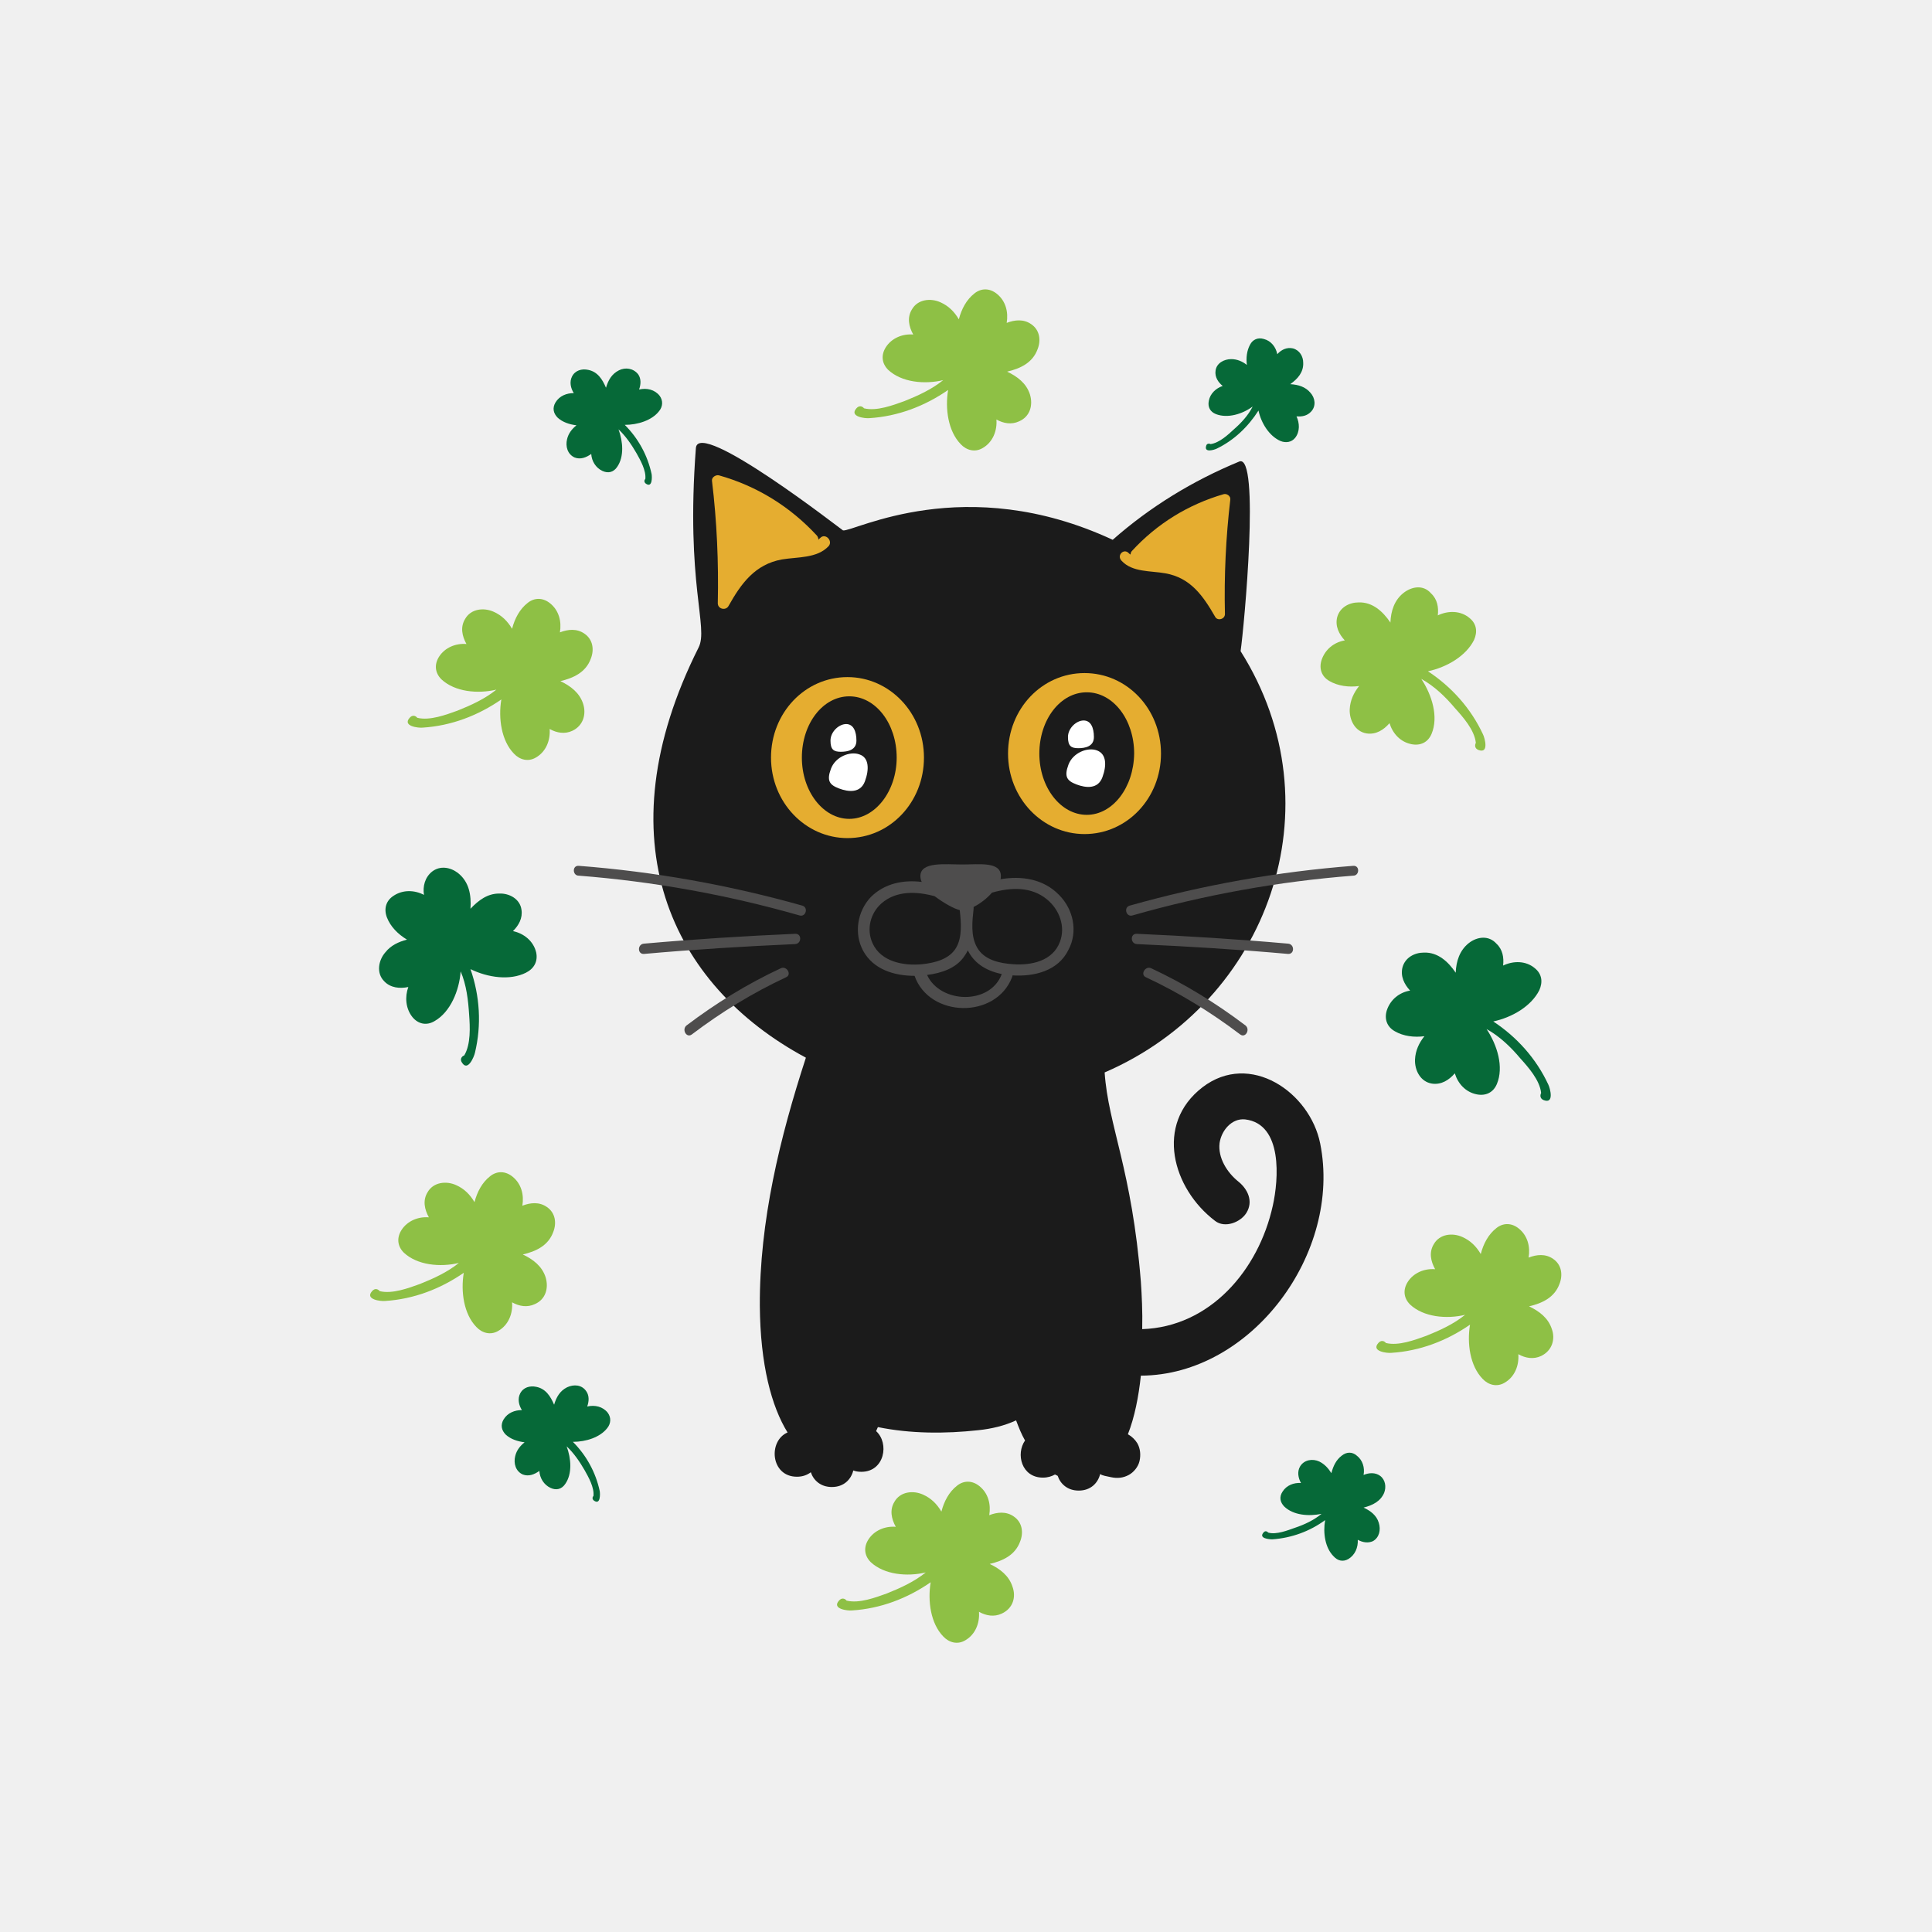
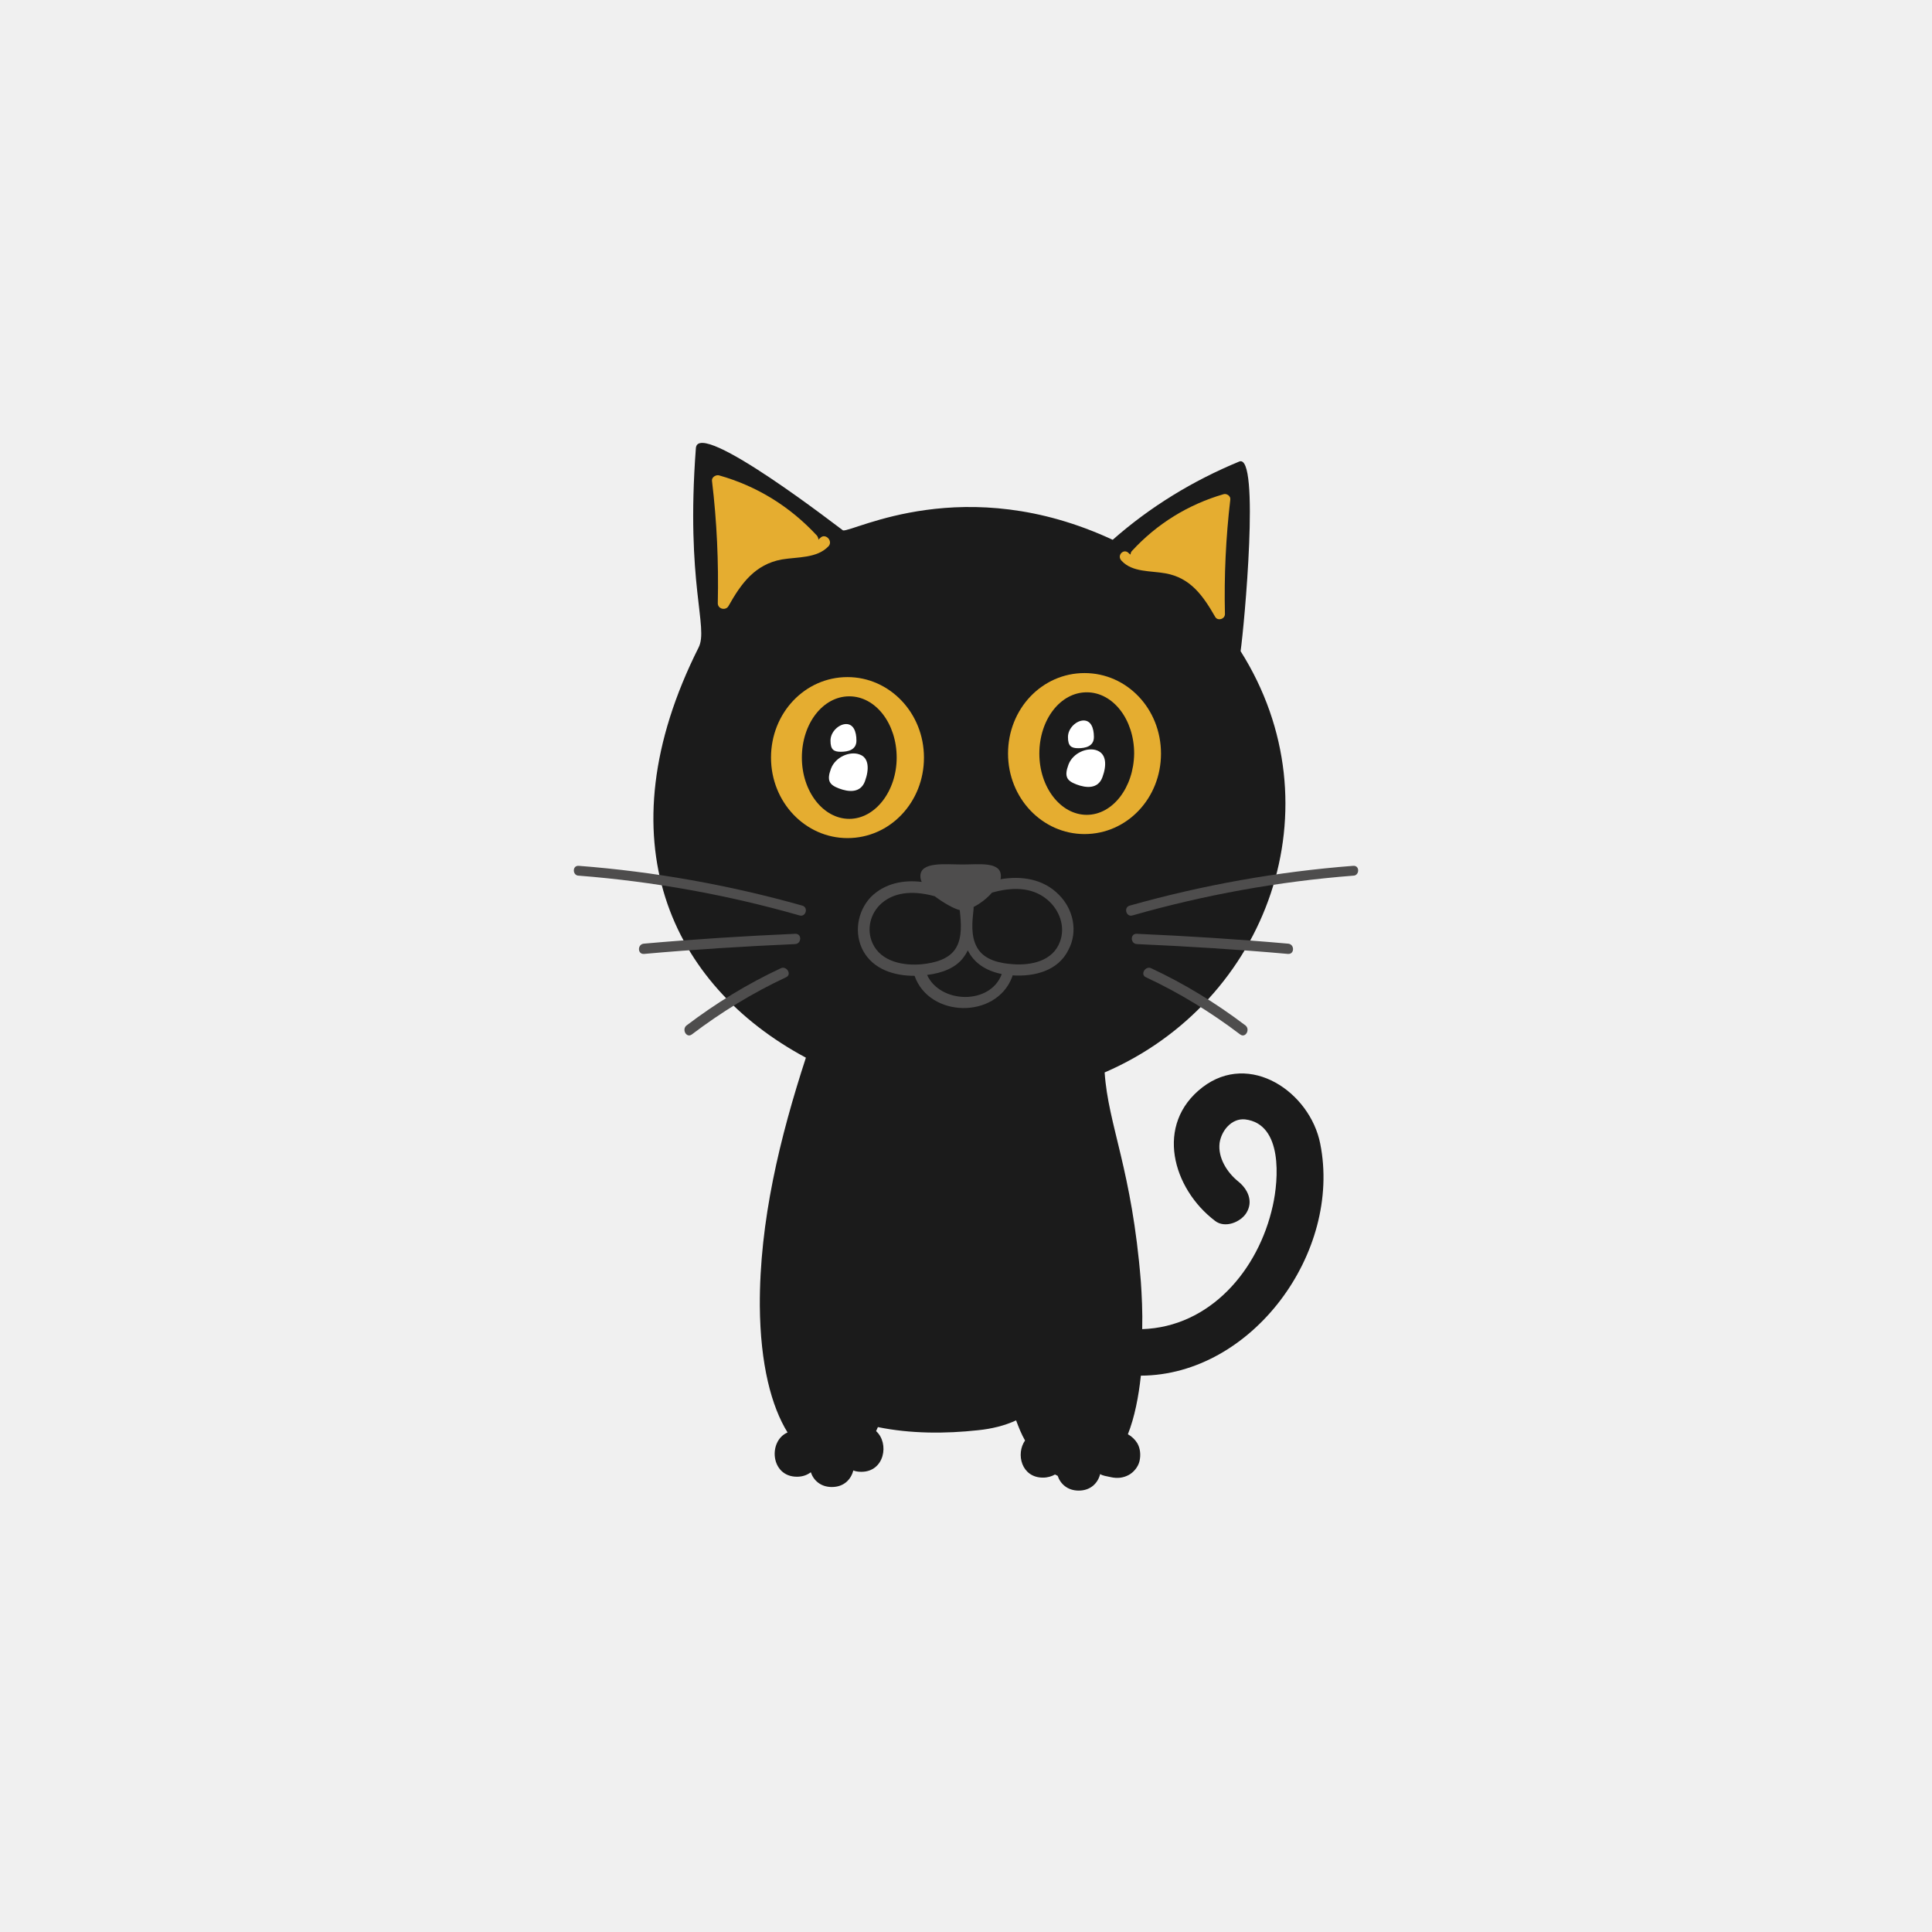
<svg xmlns="http://www.w3.org/2000/svg" viewBox="0 0 432 432">
  <style type="text/css">
- 	.st0{fill:#3B4F20;}
- 	.st1{fill:#8CB225;}
- 	.st2{fill:#020203;}
- 	.st3{fill:#4A5C2D;}
	.st4{fill:#FFFFFF;}
- 	.st5{fill:#E2CF1B;}
- 	.st6{fill:#718A2A;}
- 	.st7{fill:#DFBB20;}
- 	.st8{fill:#EAC839;}
	.st9{fill:#1B1B1B;}
- 	.st10{fill:#8EC045;}
- 	.st11{fill:#066938;}
	.st12{fill:#E5AD30;}
	.st13{fill:#4E4D4D;}
- 	.st14{fill:#8BB226;}
- 	.st15{fill:#CD1A25;}
- 	.st16{fill:#4B6426;}
- 	.st17{fill:#7D9E3C;}
- 	.st18{fill:#3C4F20;}
- 	.st19{fill:#384A1F;}
- 	.st20{fill:#E7E6E6;}
- 	.st21{fill:#D4A624;}
- 	.st22{fill:#F7F0E3;}
- 	.st23{fill:#D2A206;}
- 	.st24{fill:#CE9835;}
- 	.st25{fill:#E5D9C2;}
- 	.st26{fill:#E2AE42;}
- 	.st27{fill:#EEDBBE;}
- 	.st28{fill:#F9EA31;}
- 	.st29{fill:#EB6518;}
- 	.st30{fill:#0A7132;}
- 	.st31{fill:#FFE109;}
- 	.st32{fill:#D76013;}
- 	.st33{fill:#BBA763;}
- 	.st34{fill:#7FA22A;}
- 	.st35{fill:#5B321B;}
- 	.st36{fill:#4A2615;}
- 	.st37{fill:#D6AD08;}
- 	.st38{fill:#F7BBBD;}
- 	.st39{fill:#D76324;}
- 	.st40{fill:#607829;}
- 	.st41{fill:#715C3B;}
- 	.st42{fill:#644F34;}
- 	.st43{fill:#89704C;}
- 	.st44{fill:#B2A38F;}
- 	.st45{fill:#A59076;}
- 	.st46{fill:#FFDE0D;}
- 	.st47{fill:#34AA4A;}
- 	.st48{fill:#75388D;}
- 	.st49{fill:#BBBBBB;}
- 	.st50{fill:#A9A9AA;}
- 	.st51{fill:#06993B;}
- 	.st52{fill:#CDCCCC;}
- 	.st53{fill:#4D2563;}
- 	.st54{fill:#E3B320;}
- 	.st55{fill:#0B9541;}
- 	.st56{fill:#264D23;}
- 	.st57{fill:#FDC834;}
- 	.st58{fill:#8C633A;}
- 	.st59{fill:#B5A059;}
- 	.st60{fill:#F2F2F2;}
- 	.st61{fill:#808181;}
- 	.st62{fill:#62A930;}
- 	.st63{fill:#A1C746;}
- 	.st64{fill:#85B04B;}
- 	.st65{fill:#5E802C;}
- 	.st66{fill:#BFD783;}
- 	.st67{fill:#EFC9AF;}
- 	.st68{fill:#343434;}
- 	.st69{fill:#EB5B28;}
- 	.st70{fill:#D1A98D;}
- 	.st71{fill:#E0A9B8;}
- 	.st72{fill:#754D24;}
- 	.st73{fill:#B2D17B;}
- 	.st74{fill:#62B338;}
- 	.st75{fill:#274E22;}
- 	.st76{fill:#CCDC81;}
- 	.st77{fill-rule:evenodd;clip-rule:evenodd;fill:#85B04B;}
- 	.st78{fill:#509733;}
- 	.st79{fill:#203F1E;}
- 	.st80{fill:#20963A;}
- 	.st81{fill:#62246B;}
- 	.st82{fill:#FDCA02;}
- 	.st83{fill:#B4CD50;}
- 	.st84{fill:#5C792A;}
- 	.st85{fill:#C29347;}
- 	.st86{fill:#4D5C22;}
- 	.st87{fill:none;}
- 	.st88{fill:#E19C11;}
- 	.st89{fill:#E5C997;}
- 	.st90{fill:#009245;}
- 	.st91{fill:#48AE4D;}
- 	.st92{fill:#049348;}
- 	.st93{fill:#04683B;}
- 	.st94{fill:#F8AE4C;}
- 	.st95{fill:#C57B39;}
- 	.st96{fill:#231F20;}
- 	.st97{fill:#BC2333;}
- 	.st98{fill:#EF7A7B;}
- 	.st99{fill:#46AE51;}
- 	.st100{fill:#07924B;}
- 	.st101{fill-rule:evenodd;clip-rule:evenodd;fill:#231F20;}
- 	.st102{fill:#279A9A;}
- 	.st103{fill:#8E3189;}
- 	.st104{fill:#9F6E8E;}
- 	.st105{fill:#3C3C3B;}
- 	.st106{fill:#00A69C;}
- 	.st107{fill:#D5DB41;}
- 	.st108{fill:#E04542;}
- 	.st109{fill:#9F1F3B;}
- 	.st110{fill:#EB5C35;}
- 	.st111{fill:#F9B233;}
- 	.st112{fill:#008D36;}
- 	.st113{fill:#F39200;}
- 	.st114{fill:#F2D8BD;}
- 	.st115{fill:#3AAA35;}
- 	.st116{fill:#95C11F;}
- 	.st117{fill:#7F5FA5;}
- 	.st118{fill:#5FA55F;}
- 	.st119{fill:#A55F8F;}
- 	.st120{fill:#229538;}
- 	.st121{fill:#622369;}
- 	.st122{fill:#FCC804;}
- 	.st123{fill:#628FB8;}
- 	.st124{fill:#B2B2B2;}
- 	.st125{fill:#63B8A4;}
- 	.st126{fill:#FDCE6C;}
- 	.st127{fill:#C8DADC;}
- 	.st128{fill:#ED6B6E;}
- 	.st129{fill:#EC6365;}
- 	.st130{fill:#8FC14D;}
- 	.st131{fill:#FECE6C;}
- 	.st132{fill:#037132;}
- 	.st133{fill:#B5CD25;}
- 	.st134{fill:#137E35;}
- 	.st135{fill:#7DBA28;}
- 	.st136{fill:#50AE32;}
- 	.st137{fill:#04612D;}
- 	.st138{fill:#F0828B;}
- 	.st139{fill:#63348B;}
- 	.st140{fill:#CF75AC;}
- 	.st141{fill:#895B7E;}
- 	.st142{fill:#AD94C4;}
- 	.st143{fill:#C581AB;}
- 	.st144{fill:#D1BAB0;}
- 	.st145{fill:#EF7B7C;}
- 	.st146{fill:#F7C0C2;}
- 	.st147{fill:#4F1C31;}
- 	.st148{fill:#9C3760;}
- 	.st149{fill:#A8768F;}
- 	.st150{fill:#A04170;}
- 	.st151{fill:#6CB863;}

  </style>
-   <path class="st10" d="M313.8 132.6c-2 1.6-2.8 4-2.9 6.6 -1.7-2.5-4-4.6-7.1-4.5 -2.1 0-4.2 1.1-4.8 3.3 -0.5 2 0.4 3.8 1.7 5.2 -2.4 0.4-4.4 2-5.2 4.4 -0.6 1.9 0 3.7 1.8 4.7 1.9 1.1 4.3 1.4 6.6 1.1 -1.2 1.5-2 3.2-2.1 5.2 -0.1 2.4 1.2 5 3.8 5.4 2.1 0.3 3.8-0.8 5.1-2.3 0.7 2.3 2.4 4.2 4.9 4.7 2 0.4 3.7-0.4 4.5-2.3 1.6-3.8 0.1-8.7-2.3-12.3 2.9 1.6 5.4 4 7.5 6.5 1.8 2 4.4 4.9 4.7 7.8 -0.3 0.6-0.2 1.3 0.6 1.6 2.4 0.9 1.4-2.7 1-3.5 -2.7-5.8-7-10.6-12.3-14.1 4.2-0.9 8.5-3.4 10.3-7 0.8-1.8 0.6-3.6-1-4.9 -2-1.7-4.8-1.7-7.1-0.6 0.2-1.8-0.1-3.6-1.5-4.9C318.3 130.7 315.7 131.1 313.8 132.6z" />
-   <path class="st10" d="M130.4 157.4c-0.8-2.5-2.8-4-5.1-5.1 3-0.7 5.7-2 6.8-5 0.8-2 0.5-4.3-1.4-5.6 -1.7-1.2-3.7-1-5.5-0.3 0.4-2.4-0.2-4.9-2.2-6.5 -1.6-1.3-3.5-1.3-5-0.1 -1.8 1.4-2.9 3.5-3.5 5.8 -1-1.7-2.3-3-4.1-3.8 -2.2-1-5.1-0.7-6.4 1.6 -1.1 1.8-0.7 3.8 0.3 5.6 -2.4-0.2-4.8 0.8-6.1 2.8 -1.1 1.7-1 3.6 0.5 5.1 3 2.8 8.1 3.3 12.3 2.3 -2.6 2.1-5.7 3.5-8.7 4.7 -2.5 0.9-6.2 2.3-9 1.6 -0.4-0.5-1.1-0.7-1.7 0 -1.7 1.9 2 2.3 2.9 2.2 6.4-0.4 12.4-2.7 17.6-6.3 -0.7 4.2 0 9.2 2.8 12.1 1.3 1.4 3.2 1.9 4.9 0.9 2.3-1.3 3.3-3.9 3.1-6.4 1.6 0.9 3.4 1.2 5.1 0.4C130.5 162.2 131.1 159.6 130.4 157.4z" />
-   <path class="st10" d="M230.3 88.2c-0.8-2.5-2.8-4-5.1-5.1 3-0.7 5.7-2 6.8-5 0.8-2 0.5-4.3-1.4-5.6 -1.7-1.2-3.7-1-5.5-0.3 0.4-2.4-0.2-4.9-2.2-6.5 -1.6-1.3-3.5-1.3-5-0.1 -1.8 1.4-2.9 3.5-3.5 5.8 -1-1.7-2.3-3-4.1-3.8 -2.2-1-5.1-0.7-6.4 1.6 -1.1 1.8-0.7 3.8 0.3 5.6 -2.4-0.2-4.8 0.8-6.1 2.8 -1.1 1.7-1 3.6 0.5 5.1 3 2.8 8.1 3.3 12.3 2.3 -2.6 2.1-5.7 3.5-8.7 4.7 -2.5 0.9-6.2 2.3-9 1.6 -0.4-0.5-1.1-0.7-1.7 0 -1.7 1.9 2 2.3 2.9 2.2 6.4-0.4 12.4-2.7 17.6-6.3 -0.7 4.2 0 9.2 2.8 12.1 1.3 1.4 3.2 1.9 4.9 0.9 2.3-1.3 3.3-3.9 3.1-6.4 1.6 0.9 3.4 1.2 5.1 0.4C230.4 93.1 231 90.5 230.3 88.2z" />
-   <path class="st10" d="M122 285.6c-0.8-2.5-2.8-4-5.1-5.1 3-0.7 5.7-2 6.8-5 0.8-2 0.5-4.3-1.4-5.6 -1.7-1.2-3.7-1-5.5-0.3 0.4-2.4-0.2-4.9-2.2-6.5 -1.6-1.3-3.5-1.3-5-0.1 -1.8 1.4-2.9 3.5-3.5 5.8 -1-1.7-2.3-3-4.1-3.8 -2.2-1-5.1-0.7-6.4 1.6 -1.1 1.8-0.7 3.8 0.3 5.6 -2.4-0.2-4.8 0.8-6.1 2.8 -1.1 1.7-1 3.6 0.5 5.1 3 2.8 8.1 3.3 12.3 2.3 -2.6 2.1-5.7 3.5-8.7 4.7 -2.5 0.9-6.2 2.3-9 1.6 -0.4-0.5-1.1-0.7-1.7 0 -1.7 1.9 2 2.3 2.9 2.2 6.4-0.4 12.4-2.7 17.6-6.3 -0.7 4.2 0 9.2 2.8 12.1 1.3 1.4 3.2 1.9 4.9 0.9 2.3-1.3 3.3-3.9 3.1-6.4 1.6 0.9 3.4 1.2 5.1 0.4C122.1 290.5 122.7 287.9 122 285.6z" />
-   <path class="st10" d="M347 297.2c-0.8-2.5-2.8-4-5.1-5.1 3-0.7 5.7-2 6.8-5 0.8-2 0.5-4.3-1.4-5.6 -1.7-1.2-3.7-1-5.5-0.3 0.4-2.4-0.2-4.9-2.2-6.5 -1.6-1.3-3.5-1.3-5-0.1 -1.8 1.4-2.9 3.5-3.5 5.8 -1-1.7-2.3-3-4.1-3.8 -2.2-1-5.1-0.7-6.4 1.6 -1.1 1.8-0.7 3.8 0.3 5.6 -2.4-0.2-4.8 0.8-6.1 2.8 -1.1 1.7-1 3.6 0.5 5.1 3 2.8 8.1 3.3 12.3 2.3 -2.6 2.1-5.7 3.5-8.7 4.7 -2.5 0.9-6.2 2.3-9 1.6 -0.4-0.5-1.1-0.7-1.7 0 -1.7 1.9 2 2.3 2.9 2.2 6.4-0.4 12.4-2.7 17.6-6.3 -0.7 4.2 0 9.2 2.8 12.1 1.3 1.4 3.2 1.9 4.9 0.9 2.3-1.3 3.3-3.9 3.1-6.4 1.6 0.9 3.4 1.2 5.1 0.4C347.1 302 347.8 299.4 347 297.2z" />
-   <path class="st10" d="M226.4 354.8c-0.8-2.5-2.8-4-5.1-5.1 3-0.7 5.7-2 6.8-5 0.8-2 0.5-4.3-1.4-5.6 -1.7-1.2-3.7-1-5.5-0.3 0.4-2.4-0.2-4.9-2.2-6.5 -1.6-1.3-3.5-1.3-5-0.1 -1.8 1.4-2.9 3.5-3.5 5.8 -1-1.7-2.3-3-4.1-3.8 -2.2-1-5.1-0.7-6.4 1.6 -1.1 1.8-0.7 3.8 0.3 5.6 -2.4-0.2-4.8 0.8-6.1 2.8 -1.1 1.7-1 3.6 0.5 5.1 3 2.8 8.1 3.3 12.3 2.3 -2.6 2.1-5.7 3.5-8.7 4.7 -2.5 0.9-6.2 2.3-9 1.6 -0.4-0.5-1.1-0.7-1.7 0 -1.7 1.9 2 2.3 2.9 2.2 6.4-0.4 12.4-2.7 17.6-6.3 -0.7 4.2 0 9.2 2.8 12.1 1.3 1.4 3.2 1.9 4.9 0.9 2.3-1.3 3.3-3.9 3.1-6.4 1.6 0.9 3.4 1.2 5.1 0.4C226.6 359.6 227.2 357 226.4 354.8z" />
-   <path class="st11" d="M111.6 199.8c-2.6 0-4.6 1.5-6.4 3.4 0.2-3.1-0.3-6-2.8-8 -1.7-1.3-4-1.7-5.8-0.3 -1.6 1.3-2.1 3.3-1.8 5.2 -2.1-1.1-4.7-1.2-6.8 0.2 -1.7 1.1-2.2 2.9-1.5 4.8 0.8 2.1 2.5 3.8 4.5 5 -1.9 0.5-3.6 1.3-4.8 2.8 -1.6 1.8-2.1 4.7-0.3 6.5 1.4 1.5 3.5 1.7 5.4 1.3 -0.8 2.2-0.6 4.8 0.9 6.7 1.3 1.6 3.2 2 5 0.9 3.5-2 5.5-6.8 5.8-11.1 1.3 3 1.7 6.5 1.9 9.7 0.2 2.7 0.4 6.6-1.1 9.1 -0.6 0.2-1 0.9-0.5 1.6 1.3 2.1 2.7-1.3 2.9-2.2 1.5-6.2 1.1-12.7-1-18.7 3.9 1.9 8.8 2.6 12.4 0.8 1.8-0.9 2.7-2.5 2.3-4.5 -0.6-2.6-2.8-4.3-5.2-4.8 1.3-1.3 2.2-2.9 1.9-4.8C116.3 201.1 114 199.7 111.6 199.8z" />
-   <path class="st11" d="M328.4 210.9c-2 1.6-2.8 4-2.9 6.6 -1.7-2.5-4-4.6-7.1-4.5 -2.1 0-4.2 1.1-4.8 3.3 -0.5 2 0.4 3.8 1.7 5.2 -2.4 0.4-4.4 2-5.2 4.4 -0.6 1.9 0 3.7 1.8 4.7 1.9 1.1 4.3 1.4 6.6 1.1 -1.2 1.5-2 3.2-2.1 5.2 -0.1 2.4 1.2 5 3.8 5.4 2.1 0.3 3.8-0.8 5.1-2.3 0.7 2.3 2.4 4.2 4.9 4.7 2 0.4 3.7-0.4 4.5-2.3 1.6-3.8 0.1-8.7-2.3-12.3 2.9 1.6 5.4 4 7.5 6.5 1.8 2 4.4 4.9 4.7 7.8 -0.3 0.6-0.2 1.3 0.6 1.6 2.4 0.9 1.4-2.7 1-3.5 -2.7-5.8-7-10.6-12.3-14.1 4.2-0.9 8.5-3.4 10.3-7 0.8-1.8 0.6-3.6-1-4.9 -2-1.7-4.8-1.7-7.1-0.6 0.2-1.8-0.1-3.6-1.5-4.9C332.9 209.1 330.3 209.4 328.4 210.9z" />
-   <path class="st11" d="M308.3 340.5c-0.5-1.7-1.9-2.7-3.4-3.4 2-0.5 3.8-1.4 4.6-3.3 0.5-1.3 0.3-2.9-0.9-3.8 -1.1-0.8-2.5-0.7-3.7-0.2 0.3-1.6-0.2-3.3-1.5-4.3 -1-0.9-2.3-0.9-3.4 0 -1.2 0.9-1.9 2.3-2.3 3.9 -0.7-1.1-1.5-2-2.7-2.6 -1.5-0.7-3.4-0.4-4.3 1.1 -0.7 1.2-0.4 2.6 0.2 3.7 -1.6-0.1-3.2 0.5-4.1 1.9 -0.8 1.2-0.6 2.4 0.4 3.4 2 1.9 5.4 2.2 8.3 1.6 -1.7 1.4-3.8 2.4-5.9 3.1 -1.7 0.6-4.2 1.6-6 1.1 -0.3-0.3-0.7-0.5-1.1 0 -1.1 1.3 1.3 1.5 2 1.5 4.3-0.3 8.4-1.8 11.8-4.3 -0.5 2.9 0 6.2 1.9 8.1 0.9 1 2.1 1.3 3.3 0.6 1.5-0.9 2.2-2.6 2.1-4.3 1.1 0.6 2.3 0.8 3.4 0.3C308.4 343.8 308.8 342.1 308.3 340.5z" />
-   <path class="st11" d="M126.8 310.2c-1.6 0.8-2.4 2.2-2.9 3.9 -0.8-1.9-1.9-3.6-4-4 -1.4-0.3-2.9 0.1-3.6 1.5 -0.6 1.2-0.3 2.6 0.4 3.7 -1.6 0-3.2 0.6-4.1 2.1 -0.7 1.2-0.5 2.4 0.5 3.4 1.1 1 2.6 1.5 4.2 1.7 -1 0.8-1.8 1.8-2.1 3.1 -0.4 1.6 0.1 3.4 1.7 4.1 1.3 0.5 2.6 0 3.7-0.8 0.1 1.6 1 3.1 2.5 3.8 1.3 0.6 2.5 0.3 3.3-0.9 1.6-2.3 1.3-5.7 0.3-8.4 1.6 1.5 2.9 3.4 4 5.3 0.9 1.6 2.2 3.9 2 5.8 -0.3 0.3-0.3 0.8 0.2 1.1 1.4 0.9 1.3-1.6 1.2-2.2 -0.9-4.2-3-8-6-11 2.9 0 6.1-1 7.7-3.1 0.8-1 0.9-2.3 0.1-3.4 -1.1-1.4-2.9-1.8-4.6-1.4 0.4-1.1 0.5-2.4-0.2-3.4C130.1 309.6 128.3 309.5 126.8 310.2z" />
-   <path class="st11" d="M138.4 82.8c-1.6 0.8-2.4 2.2-2.9 3.9 -0.8-1.9-1.9-3.6-4-4 -1.4-0.3-2.9 0.1-3.6 1.5 -0.6 1.2-0.3 2.6 0.4 3.7 -1.6 0-3.2 0.6-4.1 2.1 -0.7 1.2-0.5 2.4 0.5 3.4 1.1 1 2.6 1.5 4.2 1.7 -1 0.8-1.8 1.8-2.1 3.1 -0.4 1.6 0.1 3.4 1.7 4.1 1.3 0.5 2.6 0 3.7-0.8 0.1 1.6 1 3.1 2.5 3.8 1.3 0.6 2.5 0.3 3.3-0.9 1.6-2.3 1.3-5.7 0.3-8.4 1.6 1.5 2.9 3.4 4 5.3 0.9 1.6 2.2 3.9 2 5.8 -0.3 0.3-0.3 0.8 0.2 1.1 1.4 0.9 1.3-1.6 1.2-2.2 -0.9-4.2-3-8-6-11 2.9 0 6.1-1 7.7-3.1 0.8-1 0.9-2.3 0.1-3.4 -1.1-1.4-2.9-1.8-4.6-1.4 0.4-1.1 0.5-2.4-0.2-3.4C141.6 82.3 139.8 82.1 138.4 82.8z" />
-   <path class="st11" d="M293 87.8c-1.1-1.3-2.7-1.8-4.5-1.9 1.7-1.2 3-2.7 2.9-4.8 0-1.4-0.8-2.8-2.3-3.2 -1.4-0.3-2.6 0.3-3.5 1.3 -0.3-1.6-1.4-3-3-3.4 -1.3-0.4-2.5 0.1-3.1 1.3 -0.7 1.3-0.9 2.9-0.7 4.5 -1-0.8-2.2-1.3-3.5-1.3 -1.6 0-3.3 0.9-3.5 2.6 -0.2 1.4 0.6 2.6 1.6 3.4 -1.5 0.5-2.8 1.7-3.1 3.3 -0.3 1.4 0.3 2.5 1.6 3 2.6 1 5.9 0 8.2-1.7 -1 2-2.6 3.7-4.2 5.1 -1.3 1.2-3.2 3-5.2 3.3 -0.4-0.2-0.9-0.1-1 0.4 -0.5 1.6 1.8 0.9 2.4 0.6 3.9-1.9 7-4.9 9.3-8.5 0.6 2.8 2.4 5.7 4.9 6.8 1.2 0.5 2.5 0.3 3.3-0.7 1.1-1.4 1-3.3 0.3-4.8 1.2 0.1 2.4-0.1 3.3-1.1C294.3 90.8 294.1 89 293 87.8z" />
  <path class="st9" d="M295.2 255.7c-2.3-11.5-15.7-20.7-26.3-12.6 -10.8 8.3-6.7 22.7 2.8 29.9 2.2 1.7 5.7 0.3 7-1.8 1.6-2.6 0.3-5.3-1.8-7 -2.5-2-4.6-5.3-4.2-8.6 0.4-2.8 2.7-5.6 5.7-5.3 8.5 1 7.5 13.5 6.2 19.3 -3.2 14.5-14.1 27.1-29.2 27.6 0.1-3.9-0.1-7.6-0.3-10.6 -2-25.1-7.3-34.9-8.1-46.8 36.6-15.8 52.3-59.5 30.4-94.2 0.8-5.5 4.4-44.3-0.3-42.4 -10.4 4.3-19.9 10.1-28.3 17.5 -33.1-15.4-58-1.7-60.3-2.1 -0.1 0-32.4-25.2-32.9-18.4 -2.3 30.4 2.9 40.1 0.6 44.6 -21.6 43-6.2 75.5 24 91.7 -5.8 17.8-10.4 36.6-10.3 55.5 0.1 13.1 2.6 22.5 6.2 28.3 -4.4 1.9-3.8 9.9 2.1 9.9 1.3 0 2.3-0.4 3.1-1 0.6 1.8 2.2 3.3 4.7 3.3 2.7 0 4.3-1.7 4.8-3.7 0.5 0.2 1.1 0.3 1.8 0.3 5.2 0 6.3-6.4 3.3-9.1 0.1-0.3 0.3-0.6 0.4-0.9 7.3 1.5 15.1 1.5 22.4 0.7 3-0.3 5.9-1 8.5-2.2 0.6 1.6 1.2 3.1 2 4.5 -2.1 3-0.8 8.3 4 8.3 1.1 0 2-0.3 2.7-0.7 0.2 0.1 0.4 0.2 0.6 0.3 0.6 1.8 2.2 3.3 4.7 3.3 2.7 0 4.3-1.7 4.8-3.7 0.3 0.2 0.6 0.3 1 0.4 0.5 0.1 1 0.2 1.4 0.3 1.4 0.3 2.7 0.2 4-0.5 1.1-0.6 2.1-1.8 2.4-3.1 0.3-1.3 0.2-2.8-0.5-4 -0.5-0.8-1.2-1.5-2.1-2 1.5-3.8 2.4-8.4 2.9-13.1C279.9 307.5 300.1 280.1 295.2 255.7z" />
  <path class="st12" d="M183.4 120.3c-0.1 0.1-0.3 0.2-0.4 0.4 0-0.3-0.1-0.6-0.3-0.9 -6-6.5-13.4-11.1-21.9-13.5 -0.7-0.2-1.7 0.4-1.6 1.2 1.1 9.1 1.5 18.2 1.3 27.4 0 1.3 1.8 1.7 2.4 0.6 2.8-5 5.9-9.3 11.9-10.4 3.5-0.6 7.9-0.2 10.5-3C186.3 120.9 184.5 119.1 183.4 120.3z" />
  <path class="st12" d="M252.4 123.7c0.1 0.1 0.2 0.2 0.4 0.3 0-0.3 0.1-0.6 0.3-0.8 5.6-6.1 12.6-10.4 20.5-12.7 0.7-0.2 1.6 0.4 1.5 1.2 -1 8.5-1.4 17.1-1.2 25.6 0 1.2-1.7 1.6-2.2 0.6 -2.7-4.7-5.5-8.7-11.1-9.7 -3.3-0.6-7.4-0.2-9.8-2.8C249.6 124.2 251.3 122.5 252.4 123.7z" />
  <path class="st12" d="M189.5 151.4c-9.5 0-17.1 8-17.1 18s7.7 18 17.1 18c9.5 0 17.1-8 17.1-18S198.9 151.4 189.5 151.4zM189.9 183.1c-5.8 0-10.6-6.1-10.6-13.7 0-7.6 4.7-13.7 10.6-13.7s10.6 6.1 10.6 13.7C200.5 176.9 195.7 183.1 189.9 183.1z" />
  <path class="st4" d="M188 168.1c1.6 0 3.5-0.4 3.5-2.5s-0.7-3.7-2.3-3.7 -3.5 1.7-3.5 3.7S186.4 168.1 188 168.1z" />
  <path class="st4" d="M192.2 168.7c-2.1-0.8-5.4 0.5-6.4 3.2 -1 2.7-0.3 3.6 1.8 4.4s4.8 1.1 5.8-1.6C194.4 172 194.3 169.4 192.2 168.7z" />
  <path class="st12" d="M242.5 150.5c-9.5 0-17.1 8-17.1 18s7.7 18 17.1 18c9.5 0 17.1-8 17.1-18S252 150.5 242.5 150.5zM243 182.2c-5.8 0-10.6-6.1-10.6-13.7 0-7.6 4.7-13.7 10.6-13.7s10.6 6.1 10.6 13.7C253.5 176.1 248.8 182.2 243 182.2z" />
  <path class="st4" d="M241.1 167.3c1.6 0 3.5-0.4 3.5-2.5 0-2.1-0.7-3.7-2.3-3.7 -1.6 0-3.5 1.7-3.5 3.7C238.8 166.8 239.5 167.3 241.1 167.3z" />
  <path class="st4" d="M245.3 167.8c-2.1-0.8-5.4 0.5-6.4 3.2 -1 2.7-0.3 3.6 1.8 4.4s4.8 1.1 5.8-1.6C247.5 171.1 247.4 168.6 245.3 167.8z" />
  <path class="st13" d="M236.8 200.1c-3.5-3.6-8.4-4.3-13.1-3.5 0.1-0.2 0.1-0.5 0.1-0.7 0-3.3-4.8-2.6-8.6-2.6s-9.4-0.7-9.4 2.6c0 0.4 0.1 0.9 0.3 1.3 -4.1-0.5-8.3 0.3-11.4 3.4 -3 3.2-3.8 8.1-1.7 12 2.3 4.2 7 5.6 11.5 5.6 3.3 9.4 18.2 9.7 21.8 0.3 0-0.1 0.1-0.2 0.1-0.4 4.9 0.3 10.2-1 12.5-5.7C241.1 208.3 240 203.3 236.8 200.1zM195.1 210.9c-1.4-3.1-0.5-6.7 2-8.9 3.3-2.9 7.9-2.7 11.9-1.6 2 1.5 4.3 2.8 5.6 3.1 0.3 2.7 0.6 6-0.8 8.4 -1.5 2.6-4.8 3.4-7.6 3.7C202.1 216 197 215.1 195.1 210.9zM207.3 218C207.4 218 207.4 218 207.3 218c3.2-0.4 6.6-1.5 8.4-4.3 0.3-0.4 0.5-0.8 0.7-1.2 1.3 2.6 3.7 4.5 7.6 5.3 0 0 0 0 0 0C221.4 224.8 210.2 224.4 207.3 218zM237 210.6c-1.6 4.3-6.4 5.3-10.5 5 -2.9-0.2-6.4-0.9-8-3.7 -1.5-2.6-1.1-5.9-0.8-8.7 0-0.2 0-0.3 0-0.4 1.4-0.7 3-1.9 4.1-3.2 4.2-1.2 8.8-1.4 12.3 1.5C236.9 203.4 238.3 207.2 237 210.6z" />
  <path class="st13" d="M302.6 193.6c-16.9 1.3-33.7 4.3-50 8.9 -1.4 0.4-0.8 2.6 0.6 2.2 16.1-4.6 32.7-7.6 49.4-8.9C304 195.8 304.1 193.5 302.6 193.6z" />
  <path class="st13" d="M288 211c-11.3-1-22.5-1.7-33.8-2.2 -1.5-0.1-1.5 2.2 0 2.3 11.3 0.5 22.6 1.2 33.8 2.2C289.5 213.4 289.5 211.1 288 211z" />
  <path class="st13" d="M278.5 229.3c-6.6-5-13.6-9.3-21.1-12.8 -1.3-0.6-2.5 1.4-1.2 2 7.5 3.5 14.5 7.8 21.1 12.8C278.5 232.2 279.6 230.2 278.5 229.3z" />
  <path class="st13" d="M129.4 193.6c16.9 1.3 33.7 4.3 50 8.9 1.4 0.4 0.8 2.6-0.6 2.2 -16.1-4.6-32.7-7.6-49.4-8.9C128 195.8 127.9 193.5 129.4 193.6z" />
  <path class="st13" d="M144 211c11.3-1 22.5-1.7 33.8-2.2 1.5-0.1 1.5 2.2 0 2.3 -11.3 0.5-22.6 1.2-33.8 2.2C142.5 213.4 142.5 211.1 144 211z" />
  <path class="st13" d="M153.5 229.3c6.6-5 13.6-9.3 21.1-12.8 1.3-0.6 2.5 1.4 1.2 2 -7.5 3.5-14.5 7.8-21.1 12.8C153.5 232.2 152.4 230.2 153.5 229.3z" />
</svg>
